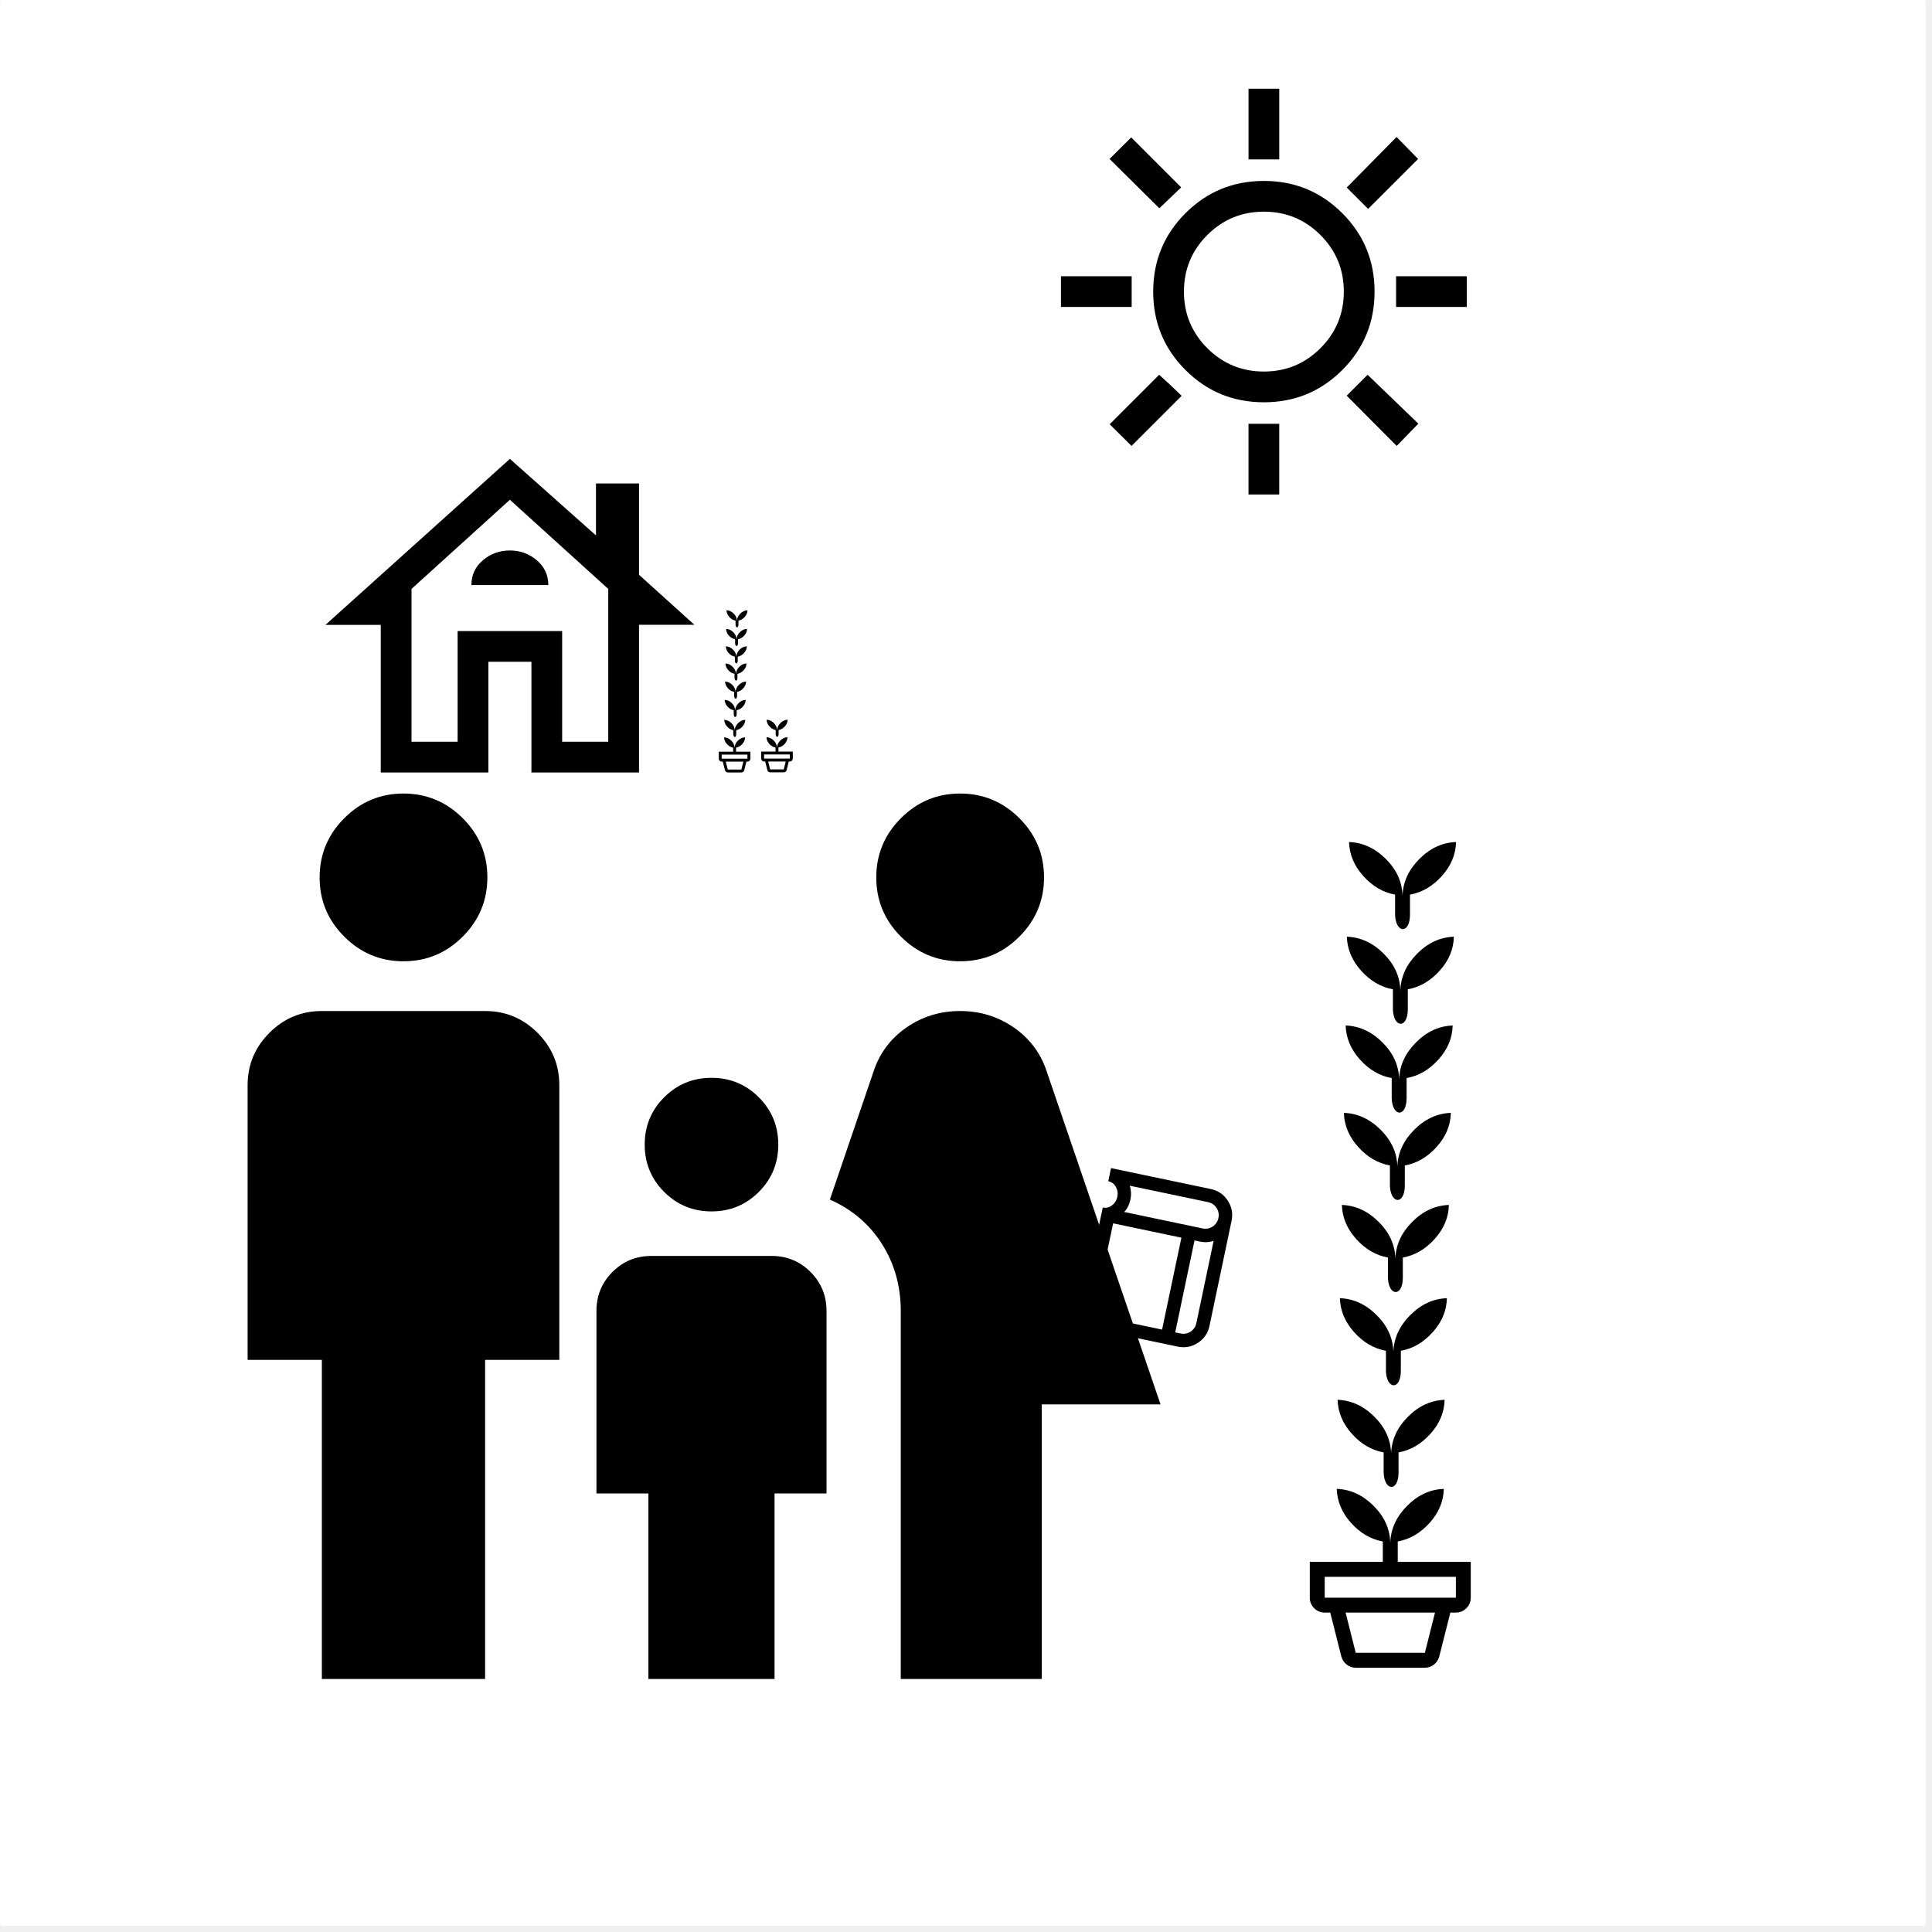
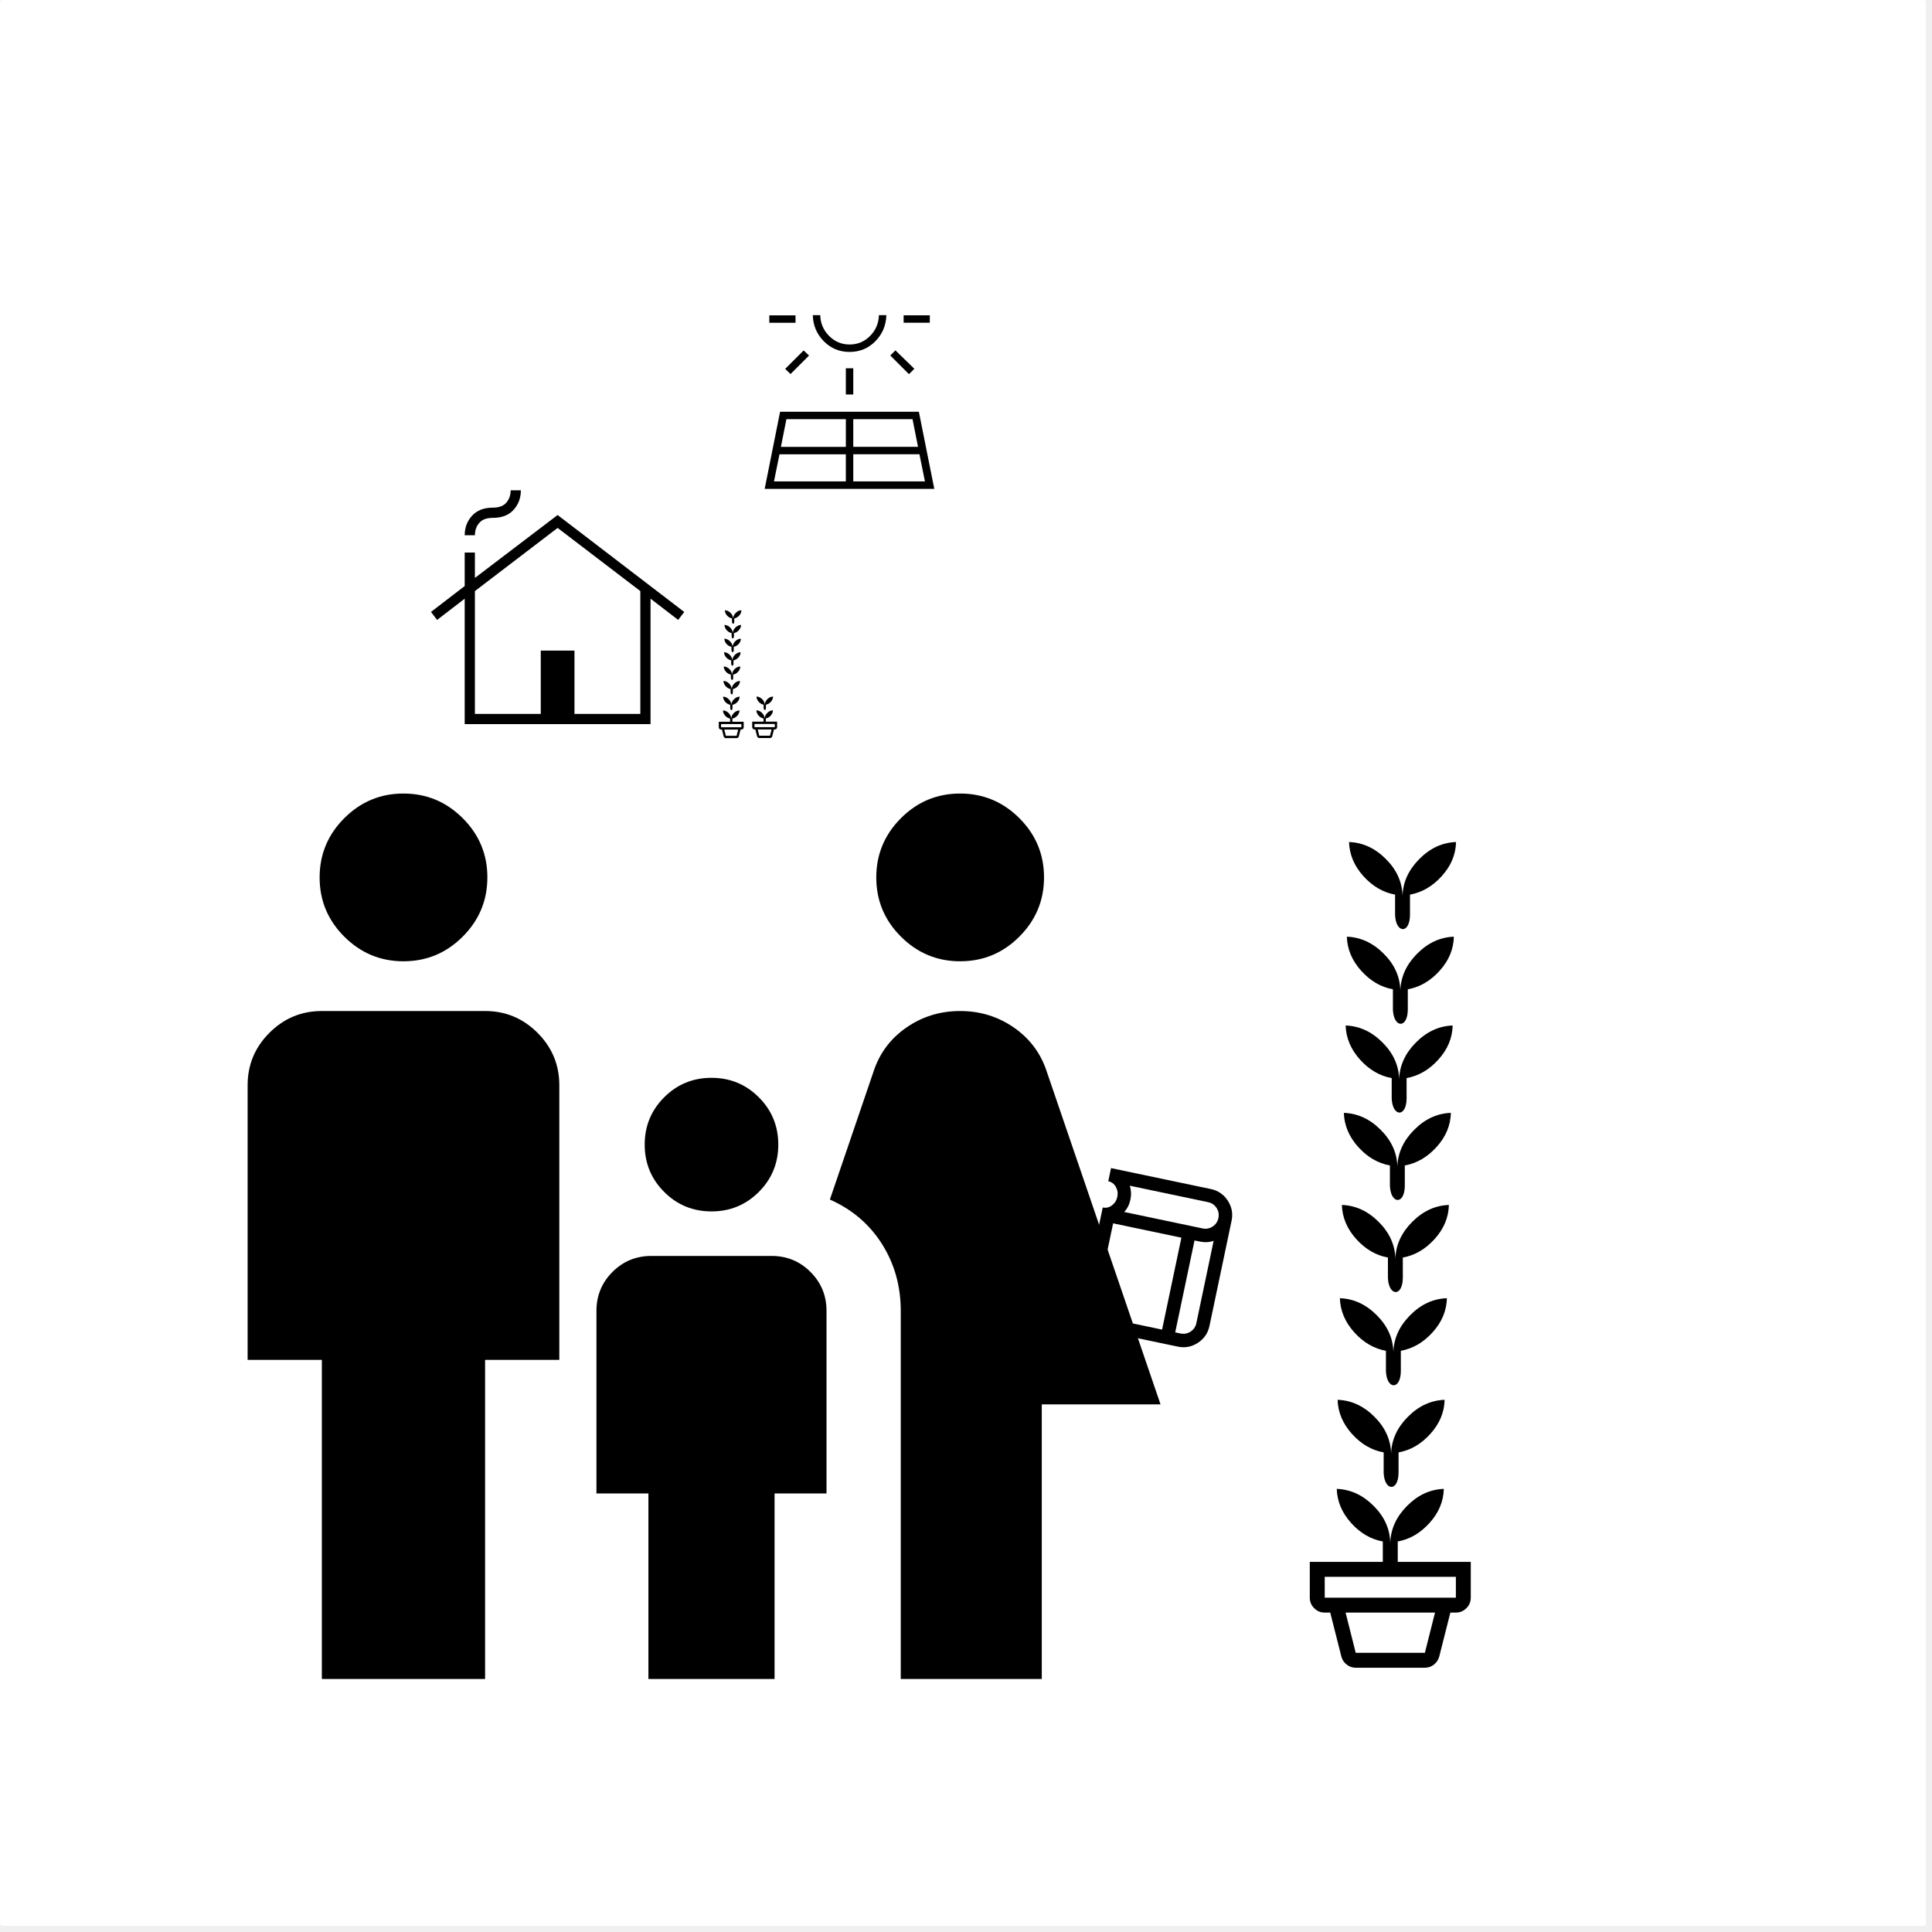
<svg xmlns="http://www.w3.org/2000/svg" width="400" height="400" version="1.1" viewBox="0 0 105.83 105.83" id="svg2522">
  <defs id="defs2526" />
  <rect width="105.49" height="105.49" ry=".133" fill="#fff" id="rect2472" />
  <path d="m52.597 52.657q-1.894 0-3.245-1.349-1.352-1.349-1.352-3.242 0-1.894 1.349-3.246 1.349-1.352 3.242-1.352 1.894 0 3.246 1.349 1.352 1.349 1.352 3.242 0 1.894-1.349 3.245-1.349 1.352-3.242 1.352zm-3.256 39.314v-20.165q0-2.033-1.026-3.659-1.026-1.626-2.856-2.439l2.378-6.973q0.488-1.525 1.799-2.439 1.311-0.915 2.958-0.915t2.958 0.915q1.311 0.915 1.799 2.439l6.22 18.193h-6.505v15.043zm-10.367-25.613q-1.525 0-2.592-1.067-1.067-1.067-1.067-2.592 0-1.525 1.067-2.592 1.067-1.067 2.592-1.067 1.525 0 2.592 1.067 1.067 1.067 1.067 2.592 0 1.525-1.067 2.592-1.067 1.067-2.592 1.067zm-16.869-13.701q-1.894 0-3.245-1.349-1.352-1.349-1.352-3.242 0-1.894 1.349-3.246 1.349-1.352 3.242-1.352 1.894 0 3.246 1.349 1.352 1.349 1.352 3.242 0 1.894-1.349 3.245-1.349 1.352-3.242 1.352zm-4.475 39.314v-17.482h-4.066v-15.043q0-1.677 1.194-2.871 1.194-1.194 2.871-1.194h8.944q1.677 0 2.871 1.194 1.194 1.194 1.194 2.871v15.043h-4.066v17.482zm17.888 0v-10.164h-2.846v-10.001q0-1.254 0.877-2.131 0.877-0.878 2.131-0.878h6.586q1.254 0 2.131 0.878 0.877 0.877 0.877 2.131v10.001h-2.846v10.164z" stroke-width=".061" id="path2474" />
  <g stroke-width=".012" id="g2492">
    <path d="m74.263 90.538h3.788l0.555-2.204h-4.898zm0 0.816q-0.278 0-0.496-0.172-0.219-0.172-0.292-0.445l-0.608-2.404h6.58l-0.608 2.404q-0.073 0.273-0.292 0.445-0.219 0.172-0.496 0.172zm-1.698-3.837h7.184v-1.143h-7.184zm3.592-3.029q0.041-1.118 0.923-2.004 0.882-0.886 2.008-0.927-0.025 1.029-0.78 1.865-0.755 0.837-1.743 1.016v1.119h4v1.959q0 0.337-0.24 0.577-0.24 0.24-0.577 0.24h-7.184q-0.337 0-0.577-0.24-0.24-0.24-0.24-0.577v-1.959h4v-1.119q-0.988-0.18-1.739-1.016-0.751-0.837-0.784-1.865 1.127 0.041 2.012 0.923 0.886 0.882 0.918 2.008z" id="path2476" />
    <path d="m76.201 79.609c0.027-0.746 0.335-1.414 0.923-2.004 0.588-0.591 1.257-0.899 2.008-0.927-0.016 0.686-0.276 1.308-0.78 1.865-0.503 0.558-1.084 0.897-1.743 1.016v1.119c-0.011 1.045-0.773 1.011-0.816 0v-1.119c-0.659-0.12-1.238-0.459-1.739-1.016-0.501-0.558-0.762-1.18-0.784-1.865 0.751 0.027 1.422 0.335 2.012 0.923 0.591 0.588 0.897 1.257 0.918 2.008z" id="path2478" />
    <path d="m76.326 74.043c0.027-0.746 0.335-1.414 0.923-2.004 0.588-0.591 1.257-0.899 2.008-0.927-0.016 0.686-0.276 1.308-0.78 1.865-0.503 0.558-1.084 0.897-1.743 1.016v1.119c-0.011 1.045-0.773 1.011-0.816 0v-1.119c-0.659-0.12-1.238-0.459-1.739-1.016-0.501-0.558-0.762-1.18-0.784-1.865 0.751 0.027 1.422 0.335 2.012 0.923 0.591 0.588 0.897 1.257 0.918 2.008z" id="path2480" />
    <path d="m76.435 68.935c0.027-0.746 0.335-1.414 0.923-2.004 0.588-0.591 1.257-0.899 2.008-0.927-0.016 0.686-0.276 1.308-0.78 1.865-0.503 0.558-1.084 0.897-1.743 1.016v1.119c-0.011 1.045-0.773 1.011-0.816 0v-1.119c-0.659-0.12-1.238-0.459-1.739-1.016-0.501-0.558-0.762-1.18-0.784-1.865 0.751 0.027 1.422 0.335 2.012 0.923 0.591 0.588 0.897 1.257 0.918 2.008z" id="path2482" />
    <path d="m76.544 63.891c0.027-0.746 0.335-1.414 0.923-2.004 0.588-0.591 1.257-0.899 2.008-0.927-0.016 0.686-0.276 1.308-0.78 1.865-0.503 0.558-1.084 0.897-1.743 1.016v1.119c-0.011 1.045-0.773 1.011-0.816 0v-1.119c-0.659-0.12-1.238-0.459-1.739-1.016-0.501-0.558-0.762-1.18-0.784-1.865 0.751 0.027 1.422 0.335 2.012 0.923 0.591 0.588 0.897 1.257 0.918 2.008z" id="path2484" />
    <path d="m76.642 59.105c0.027-0.746 0.335-1.414 0.923-2.004 0.588-0.591 1.257-0.899 2.008-0.927-0.016 0.686-0.276 1.308-0.78 1.865-0.503 0.558-1.084 0.897-1.743 1.016v1.119c-0.011 1.045-0.773 1.011-0.816 0v-1.119c-0.659-0.12-1.238-0.459-1.739-1.016-0.501-0.558-0.762-1.18-0.784-1.865 0.751 0.027 1.422 0.335 2.012 0.923 0.591 0.588 0.897 1.257 0.918 2.008z" id="path2486" />
    <path d="m76.708 54.241c0.027-0.746 0.335-1.414 0.923-2.004 0.588-0.591 1.257-0.899 2.008-0.927-0.016 0.686-0.276 1.308-0.78 1.865-0.503 0.558-1.084 0.897-1.743 1.016v1.119c-0.011 1.045-0.773 1.011-0.816 0v-1.119c-0.659-0.12-1.238-0.459-1.739-1.016-0.501-0.558-0.762-1.18-0.784-1.865 0.751 0.027 1.422 0.335 2.012 0.923 0.591 0.588 0.897 1.257 0.918 2.008z" id="path2488" />
    <path d="m76.827 49.055c0.027-0.746 0.335-1.414 0.923-2.004 0.588-0.591 1.257-0.899 2.008-0.927-0.016 0.686-0.276 1.308-0.78 1.865-0.503 0.558-1.084 0.897-1.743 1.016v1.119c-0.011 1.045-0.773 1.011-0.816 0v-1.119c-0.659-0.12-1.238-0.459-1.739-1.016-0.501-0.558-0.762-1.18-0.784-1.865 0.751 0.027 1.422 0.335 2.012 0.923 0.591 0.588 0.897 1.257 0.918 2.008z" id="path2490" />
  </g>
-   <g stroke-width=".002" id="g2514">
-     <path d="m42.188 42.147h0.744l0.109-0.433h-0.962zm0 0.16q-0.055 0-0.097-0.034t-0.057-0.087l-0.119-0.472h1.293l-0.119 0.472q-0.014 0.054-0.057 0.087-0.043 0.034-0.097 0.034zm-0.334-0.754h1.411v-0.225h-1.411zm0.706-0.595q8e-3 -0.22 0.181-0.394 0.173-0.174 0.395-0.182-0.005 0.202-0.153 0.366-0.148 0.164-0.342 0.2v0.22h0.786v0.385q0 0.066-0.047 0.113-0.047 0.047-0.113 0.047h-1.411q-0.066 0-0.113-0.047-0.047-0.047-0.047-0.113v-0.385h0.786v-0.22q-0.194-0.035-0.342-0.2-0.148-0.164-0.154-0.366 0.221 8e-3 0.395 0.181 0.174 0.173 0.18 0.395z" id="path2494" />
-     <path d="m42.569 40c0.005-0.146 0.066-0.278 0.181-0.394 0.115-0.116 0.247-0.177 0.395-0.182-0.003 0.135-0.054 0.257-0.153 0.366-0.099 0.11-0.213 0.176-0.342 0.2v0.22c-0.002 0.205-0.152 0.199-0.16 0v-0.22c-0.129-0.024-0.243-0.09-0.342-0.2-0.098-0.11-0.15-0.232-0.154-0.366 0.148 0.005 0.279 0.066 0.395 0.181 0.116 0.115 0.176 0.247 0.18 0.395z" id="path2496" />
-     <path d="m39.866 42.154h0.744l0.109-0.433h-0.962zm0 0.16q-0.055 0-0.097-0.034-0.043-0.034-0.057-0.087l-0.119-0.472h1.293l-0.119 0.472q-0.014 0.054-0.057 0.087-0.043 0.034-0.097 0.034zm-0.334-0.754h1.411v-0.225h-1.411zm0.706-0.595q8e-3 -0.22 0.181-0.394 0.173-0.174 0.395-0.182-0.005 0.202-0.153 0.366-0.148 0.164-0.342 0.2v0.22h0.786v0.385q0 0.066-0.047 0.113-0.047 0.047-0.113 0.047h-1.411q-0.066 0-0.113-0.047-0.047-0.047-0.047-0.113v-0.385h0.786v-0.22q-0.194-0.035-0.342-0.2-0.148-0.164-0.154-0.366 0.221 8e-3 0.395 0.181 0.174 0.173 0.18 0.395z" id="path2498" />
-     <path d="m40.247 40.007c0.005-0.146 0.066-0.278 0.181-0.394 0.115-0.116 0.247-0.177 0.395-0.182-0.003 0.135-0.054 0.257-0.153 0.366-0.099 0.11-0.213 0.176-0.342 0.2v0.22c-0.002 0.205-0.152 0.199-0.16 0v-0.22c-0.129-0.024-0.243-0.09-0.342-0.2-0.098-0.11-0.15-0.232-0.154-0.366 0.148 0.005 0.279 0.066 0.395 0.181 0.116 0.115 0.176 0.247 0.18 0.395z" id="path2500" />
-     <path d="m40.271 38.914c0.005-0.146 0.066-0.278 0.181-0.394 0.115-0.116 0.247-0.177 0.395-0.182-0.003 0.135-0.054 0.257-0.153 0.366-0.099 0.11-0.213 0.176-0.342 0.2v0.22c-0.002 0.205-0.152 0.199-0.16 0v-0.22c-0.129-0.024-0.243-0.09-0.342-0.2-0.098-0.11-0.15-0.232-0.154-0.366 0.148 0.005 0.279 0.066 0.395 0.181 0.116 0.115 0.176 0.247 0.18 0.395z" id="path2502" />
-     <path d="m40.293 37.91c0.005-0.146 0.066-0.278 0.181-0.394 0.115-0.116 0.247-0.177 0.395-0.182-0.003 0.135-0.054 0.257-0.153 0.366-0.099 0.11-0.213 0.176-0.342 0.2v0.22c-0.002 0.205-0.152 0.199-0.16 0v-0.22c-0.129-0.024-0.243-0.09-0.342-0.2-0.098-0.11-0.15-0.232-0.154-0.366 0.148 0.005 0.279 0.066 0.395 0.181 0.116 0.115 0.176 0.247 0.18 0.395z" id="path2504" />
-     <path d="m40.314 36.92c0.005-0.146 0.066-0.278 0.181-0.394 0.115-0.116 0.247-0.177 0.395-0.182-0.003 0.135-0.054 0.257-0.153 0.366-0.099 0.11-0.213 0.176-0.342 0.2v0.22c-0.002 0.205-0.152 0.199-0.16 0v-0.22c-0.129-0.024-0.243-0.09-0.342-0.2-0.098-0.11-0.15-0.232-0.154-0.366 0.148 0.005 0.279 0.066 0.395 0.181 0.116 0.115 0.176 0.247 0.18 0.395z" id="path2506" />
-     <path d="m40.333 35.98c0.005-0.146 0.066-0.278 0.181-0.394 0.115-0.116 0.247-0.177 0.395-0.182-0.003 0.135-0.054 0.257-0.153 0.366-0.099 0.11-0.213 0.176-0.342 0.2v0.22c-0.002 0.205-0.152 0.199-0.16 0v-0.22c-0.129-0.024-0.243-0.09-0.342-0.2-0.098-0.11-0.15-0.232-0.154-0.366 0.148 0.005 0.279 0.066 0.395 0.181 0.116 0.115 0.176 0.247 0.18 0.395z" id="path2508" />
-     <path d="m40.346 35.024c0.005-0.146 0.066-0.278 0.181-0.394 0.115-0.116 0.247-0.177 0.395-0.182-0.003 0.135-0.054 0.257-0.153 0.366-0.099 0.11-0.213 0.176-0.342 0.2v0.22c-0.002 0.205-0.152 0.199-0.16 0v-0.22c-0.129-0.024-0.243-0.09-0.342-0.2-0.098-0.11-0.15-0.232-0.154-0.366 0.148 0.005 0.279 0.066 0.395 0.181 0.116 0.115 0.176 0.247 0.18 0.395z" id="path2510" />
-     <path d="m40.37 34.005c0.005-0.146 0.066-0.278 0.181-0.394 0.115-0.116 0.247-0.177 0.395-0.182-0.003 0.135-0.054 0.257-0.153 0.366-0.099 0.11-0.213 0.176-0.342 0.2v0.22c-0.002 0.205-0.152 0.199-0.16 0v-0.22c-0.129-0.024-0.243-0.09-0.342-0.2-0.098-0.11-0.15-0.232-0.154-0.366 0.148 0.005 0.279 0.066 0.395 0.181 0.116 0.115 0.176 0.247 0.18 0.395z" id="path2512" />
+   <g stroke-width="0.002" id="g2514" transform="matrix(0.7882657,0,0,0.7882657,8.33642,7.078124)">
+     <path d="m 42.188,42.147 h 0.744 l 0.109,-0.433 h -0.962 z m 0,0.16 q -0.055,0 -0.097,-0.034 -0.043,-0.034 -0.057,-0.087 l -0.119,-0.472 h 1.293 l -0.119,0.472 q -0.014,0.054 -0.057,0.087 -0.043,0.034 -0.097,0.034 z m -0.334,-0.754 h 1.411 v -0.225 h -1.411 z m 0.706,-0.595 q 0.008,-0.22 0.181,-0.394 0.173,-0.174 0.395,-0.182 -0.005,0.202 -0.153,0.366 -0.148,0.164 -0.342,0.2 v 0.22 h 0.786 v 0.385 q 0,0.066 -0.047,0.113 -0.047,0.047 -0.113,0.047 h -1.411 q -0.066,0 -0.113,-0.047 -0.047,-0.047 -0.047,-0.113 v -0.385 h 0.786 v -0.22 q -0.194,-0.035 -0.342,-0.2 -0.148,-0.164 -0.154,-0.366 0.221,0.008 0.395,0.181 0.174,0.173 0.18,0.395 z" id="path2494" />
+     <path d="m 42.569,40 c 0.005,-0.146 0.066,-0.278 0.181,-0.394 0.115,-0.116 0.247,-0.177 0.395,-0.182 -0.003,0.135 -0.054,0.257 -0.153,0.366 -0.099,0.11 -0.213,0.176 -0.342,0.2 v 0.22 c -0.002,0.205 -0.152,0.199 -0.16,0 v -0.22 c -0.129,-0.024 -0.243,-0.09 -0.342,-0.2 -0.098,-0.11 -0.15,-0.232 -0.154,-0.366 0.148,0.005 0.279,0.066 0.395,0.181 0.116,0.115 0.176,0.247 0.18,0.395 z" id="path2496" />
+     <path d="m 39.866,42.154 h 0.744 l 0.109,-0.433 h -0.962 z m 0,0.16 q -0.055,0 -0.097,-0.034 -0.043,-0.034 -0.057,-0.087 l -0.119,-0.472 h 1.293 l -0.119,0.472 q -0.014,0.054 -0.057,0.087 -0.043,0.034 -0.097,0.034 z m -0.334,-0.754 h 1.411 v -0.225 h -1.411 z m 0.706,-0.595 q 0.008,-0.22 0.181,-0.394 0.173,-0.174 0.395,-0.182 -0.005,0.202 -0.153,0.366 -0.148,0.164 -0.342,0.2 v 0.22 h 0.786 v 0.385 q 0,0.066 -0.047,0.113 -0.047,0.047 -0.113,0.047 h -1.411 q -0.066,0 -0.113,-0.047 -0.047,-0.047 -0.047,-0.113 v -0.385 h 0.786 v -0.22 q -0.194,-0.035 -0.342,-0.2 -0.148,-0.164 -0.154,-0.366 0.221,0.008 0.395,0.181 0.174,0.173 0.18,0.395 z" id="path2498" />
+     <path d="m 40.247,40.007 c 0.005,-0.146 0.066,-0.278 0.181,-0.394 0.115,-0.116 0.247,-0.177 0.395,-0.182 -0.003,0.135 -0.054,0.257 -0.153,0.366 -0.099,0.11 -0.213,0.176 -0.342,0.2 v 0.22 c -0.002,0.205 -0.152,0.199 -0.16,0 v -0.22 c -0.129,-0.024 -0.243,-0.09 -0.342,-0.2 -0.098,-0.11 -0.15,-0.232 -0.154,-0.366 0.148,0.005 0.279,0.066 0.395,0.181 0.116,0.115 0.176,0.247 0.18,0.395 z" id="path2500" />
+     <path d="m 40.271,38.914 c 0.005,-0.146 0.066,-0.278 0.181,-0.394 0.115,-0.116 0.247,-0.177 0.395,-0.182 -0.003,0.135 -0.054,0.257 -0.153,0.366 -0.099,0.11 -0.213,0.176 -0.342,0.2 v 0.22 c -0.002,0.205 -0.152,0.199 -0.16,0 v -0.22 c -0.129,-0.024 -0.243,-0.09 -0.342,-0.2 -0.098,-0.11 -0.15,-0.232 -0.154,-0.366 0.148,0.005 0.279,0.066 0.395,0.181 0.116,0.115 0.176,0.247 0.18,0.395 z" id="path2502" />
+     <path d="m 40.293,37.91 c 0.005,-0.146 0.066,-0.278 0.181,-0.394 0.115,-0.116 0.247,-0.177 0.395,-0.182 -0.003,0.135 -0.054,0.257 -0.153,0.366 -0.099,0.11 -0.213,0.176 -0.342,0.2 v 0.22 c -0.002,0.205 -0.152,0.199 -0.16,0 v -0.22 c -0.129,-0.024 -0.243,-0.09 -0.342,-0.2 -0.098,-0.11 -0.15,-0.232 -0.154,-0.366 0.148,0.005 0.279,0.066 0.395,0.181 0.116,0.115 0.176,0.247 0.18,0.395 z" id="path2504" />
+     <path d="m 40.314,36.92 c 0.005,-0.146 0.066,-0.278 0.181,-0.394 0.115,-0.116 0.247,-0.177 0.395,-0.182 -0.003,0.135 -0.054,0.257 -0.153,0.366 -0.099,0.11 -0.213,0.176 -0.342,0.2 v 0.22 c -0.002,0.205 -0.152,0.199 -0.16,0 v -0.22 c -0.129,-0.024 -0.243,-0.09 -0.342,-0.2 -0.098,-0.11 -0.15,-0.232 -0.154,-0.366 0.148,0.005 0.279,0.066 0.395,0.181 0.116,0.115 0.176,0.247 0.18,0.395 z" id="path2506" />
+     <path d="m 40.333,35.98 c 0.005,-0.146 0.066,-0.278 0.181,-0.394 0.115,-0.116 0.247,-0.177 0.395,-0.182 -0.003,0.135 -0.054,0.257 -0.153,0.366 -0.099,0.11 -0.213,0.176 -0.342,0.2 v 0.22 c -0.002,0.205 -0.152,0.199 -0.16,0 v -0.22 c -0.129,-0.024 -0.243,-0.09 -0.342,-0.2 -0.098,-0.11 -0.15,-0.232 -0.154,-0.366 0.148,0.005 0.279,0.066 0.395,0.181 0.116,0.115 0.176,0.247 0.18,0.395 z" id="path2508" />
+     <path d="m 40.346,35.024 c 0.005,-0.146 0.066,-0.278 0.181,-0.394 0.115,-0.116 0.247,-0.177 0.395,-0.182 -0.003,0.135 -0.054,0.257 -0.153,0.366 -0.099,0.11 -0.213,0.176 -0.342,0.2 v 0.22 c -0.002,0.205 -0.152,0.199 -0.16,0 v -0.22 c -0.129,-0.024 -0.243,-0.09 -0.342,-0.2 -0.098,-0.11 -0.15,-0.232 -0.154,-0.366 0.148,0.005 0.279,0.066 0.395,0.181 0.116,0.115 0.176,0.247 0.18,0.395 z" id="path2510" />
+     <path d="m 40.37,34.005 c 0.005,-0.146 0.066,-0.278 0.181,-0.394 0.115,-0.116 0.247,-0.177 0.395,-0.182 -0.003,0.135 -0.054,0.257 -0.153,0.366 -0.099,0.11 -0.213,0.176 -0.342,0.2 v 0.22 c -0.002,0.205 -0.152,0.199 -0.16,0 v -0.22 c -0.129,-0.024 -0.243,-0.09 -0.342,-0.2 -0.098,-0.11 -0.15,-0.232 -0.154,-0.366 0.148,0.005 0.279,0.066 0.395,0.181 0.116,0.115 0.176,0.247 0.18,0.395 z" id="path2512" />
  </g>
-   <path d="M 68.391,8.732 V 4.859 h 1.684 V 8.732 Z M 74.942,11.443 73.772,10.273 76.5,7.503 77.679,8.707 Z m 1.532,5.372 v -1.684 h 3.873 v 1.684 z m -8.084,10.273 v -3.873 h 1.684 v 3.873 z m -4.884,-15.679 -2.728,-2.703 1.187,-1.179 2.737,2.737 z m 13.001,13.018 -2.737,-2.753 1.145,-1.145 2.779,2.678 z m -18.39,-7.612 v -1.684 h 3.873 v 1.684 z m 3.865,7.612 -1.196,-1.187 2.711,-2.711 0.615,0.564 0.615,0.589 z m 7.25,-2.391 q -2.526,0 -4.295,-1.768 -1.768,-1.768 -1.768,-4.294 0,-2.526 1.768,-4.295 1.768,-1.768 4.295,-1.768 2.526,0 4.295,1.768 1.768,1.768 1.768,4.295 0,2.526 -1.768,4.294 -1.768,1.768 -4.295,1.768 z m 0,-1.684 q 1.819,0 3.099,-1.28 1.28,-1.28 1.28,-3.099 0,-1.819 -1.28,-3.099 -1.28,-1.28 -3.099,-1.28 -1.819,0 -3.099,1.28 -1.28,1.28 -1.28,3.099 0,1.819 1.28,3.099 1.28,1.28 3.099,1.28 z" stroke-width="0.025" id="path2516" />
-   <path d="m20.857 42.314v-8.084h-3.031l10.105-9.094 4.715 4.193v-2.846h2.358v5.002l3.031 2.738h-3.031v8.091h-5.894v-6.063h-2.358v6.063zm1.684-1.684h2.526v-6.063h5.726v6.063h2.526v-8.37l-5.389-4.884-5.389 4.884zm2.526-6.063h5.726zm0.758-2.518h4.21q0-0.825-0.632-1.36-0.632-0.535-1.474-0.535-0.842 0-1.474 0.532-0.632 0.532-0.632 1.363z" stroke-width=".025" id="path2518" />
  <path d="m66.325 65.132q0.596 0.125 0.929 0.635 0.333 0.51 0.208 1.106l-1.209 5.754q-0.125 0.596-0.635 0.929-0.51 0.333-1.106 0.208l-5.466-1.148 1.36-6.473q0.277 0.058 0.507-0.117 0.23-0.175 0.291-0.466 0.061-0.291-0.079-0.544-0.14-0.253-0.417-0.311l0.151-0.719zm0.155 2.837q-0.179 0.064-0.368 0.073-0.19 9e-3 -0.391-0.033l-0.288-0.06-1.058 5.035 0.288 0.06q0.3 0.063 0.554-0.103 0.254-0.166 0.317-0.465zm-1.766-0.172-3.74-0.786-1.058 5.035 3.74 0.786zm1.766 0.172-1.098 5.225zm-0.303-2.118-4.287-0.9q0.053 0.176 0.063 0.368 0.01 0.192-0.031 0.39-0.042 0.201-0.127 0.371-0.085 0.17-0.215 0.308l4.293 0.902q0.299 0.063 0.552-0.103 0.253-0.166 0.316-0.466 0.063-0.302-0.101-0.554-0.165-0.252-0.464-0.315z" stroke-width=".011" id="path2520" />
+   <path d="m 41.887,26.778 0.845,-4.223 h 7.601 l 0.845,4.223 z m 0.254,-9.097 v -0.407 h 1.435 v 0.407 z m 0.256,8.69 h 3.936 v -1.486 h -3.635 z m 0.906,-5.882 -0.294,-0.281 1.013,-1.013 0.294,0.281 z m -0.527,3.989 h 3.558 v -1.516 h -3.256 z m 3.761,-5.2 q -0.836,0 -1.414,-0.588 -0.578,-0.588 -0.6,-1.427 h 0.407 q 0.019,0.67 0.486,1.139 0.466,0.469 1.123,0.469 0.657,0 1.122,-0.469 0.465,-0.469 0.484,-1.139 h 0.407 q -0.022,0.84 -0.6,1.427 -0.578,0.588 -1.414,0.588 z m 0,-2.015 z m -0.204,4.345 v -1.435 h 0.407 v 1.435 z m 0.407,4.762 h 3.926 l -0.301,-1.486 h -3.625 z m 0,-1.893 h 3.547 l -0.301,-1.516 h -3.246 z m 3.051,-3.982 -1.023,-1.023 0.281,-0.281 1.036,1.009 z m -0.293,-2.816 v -0.407 h 1.435 v 0.407 z" id="path877" style="stroke-width:0.013" />
+   <path d="m 25.455,39.665 v -6.87 l -1.513,1.163 -0.333,-0.439 1.846,-1.417 v -1.835 h 0.559 v 1.39 l 4.531,-3.446 6.936,5.311 -0.333,0.435 -1.513,-1.163 v 6.87 z m 0.559,-0.559 h 3.608 V 35.638 h 1.846 v 3.468 h 3.608 V 32.378 l -4.531,-3.46 -4.531,3.46 z m -0.559,-9.788 q 0,-0.626 0.403,-1.068 0.403,-0.442 1.136,-0.442 0.513,0 0.746,-0.28 0.233,-0.28 0.233,-0.671 h 0.559 q 0,0.622 -0.395,1.066 -0.395,0.444 -1.143,0.444 -0.503,0 -0.741,0.275 -0.238,0.275 -0.238,0.676 z m 0.559,9.788 h 9.061 z" id="path1515" style="stroke-width:0.018" />
</svg>
